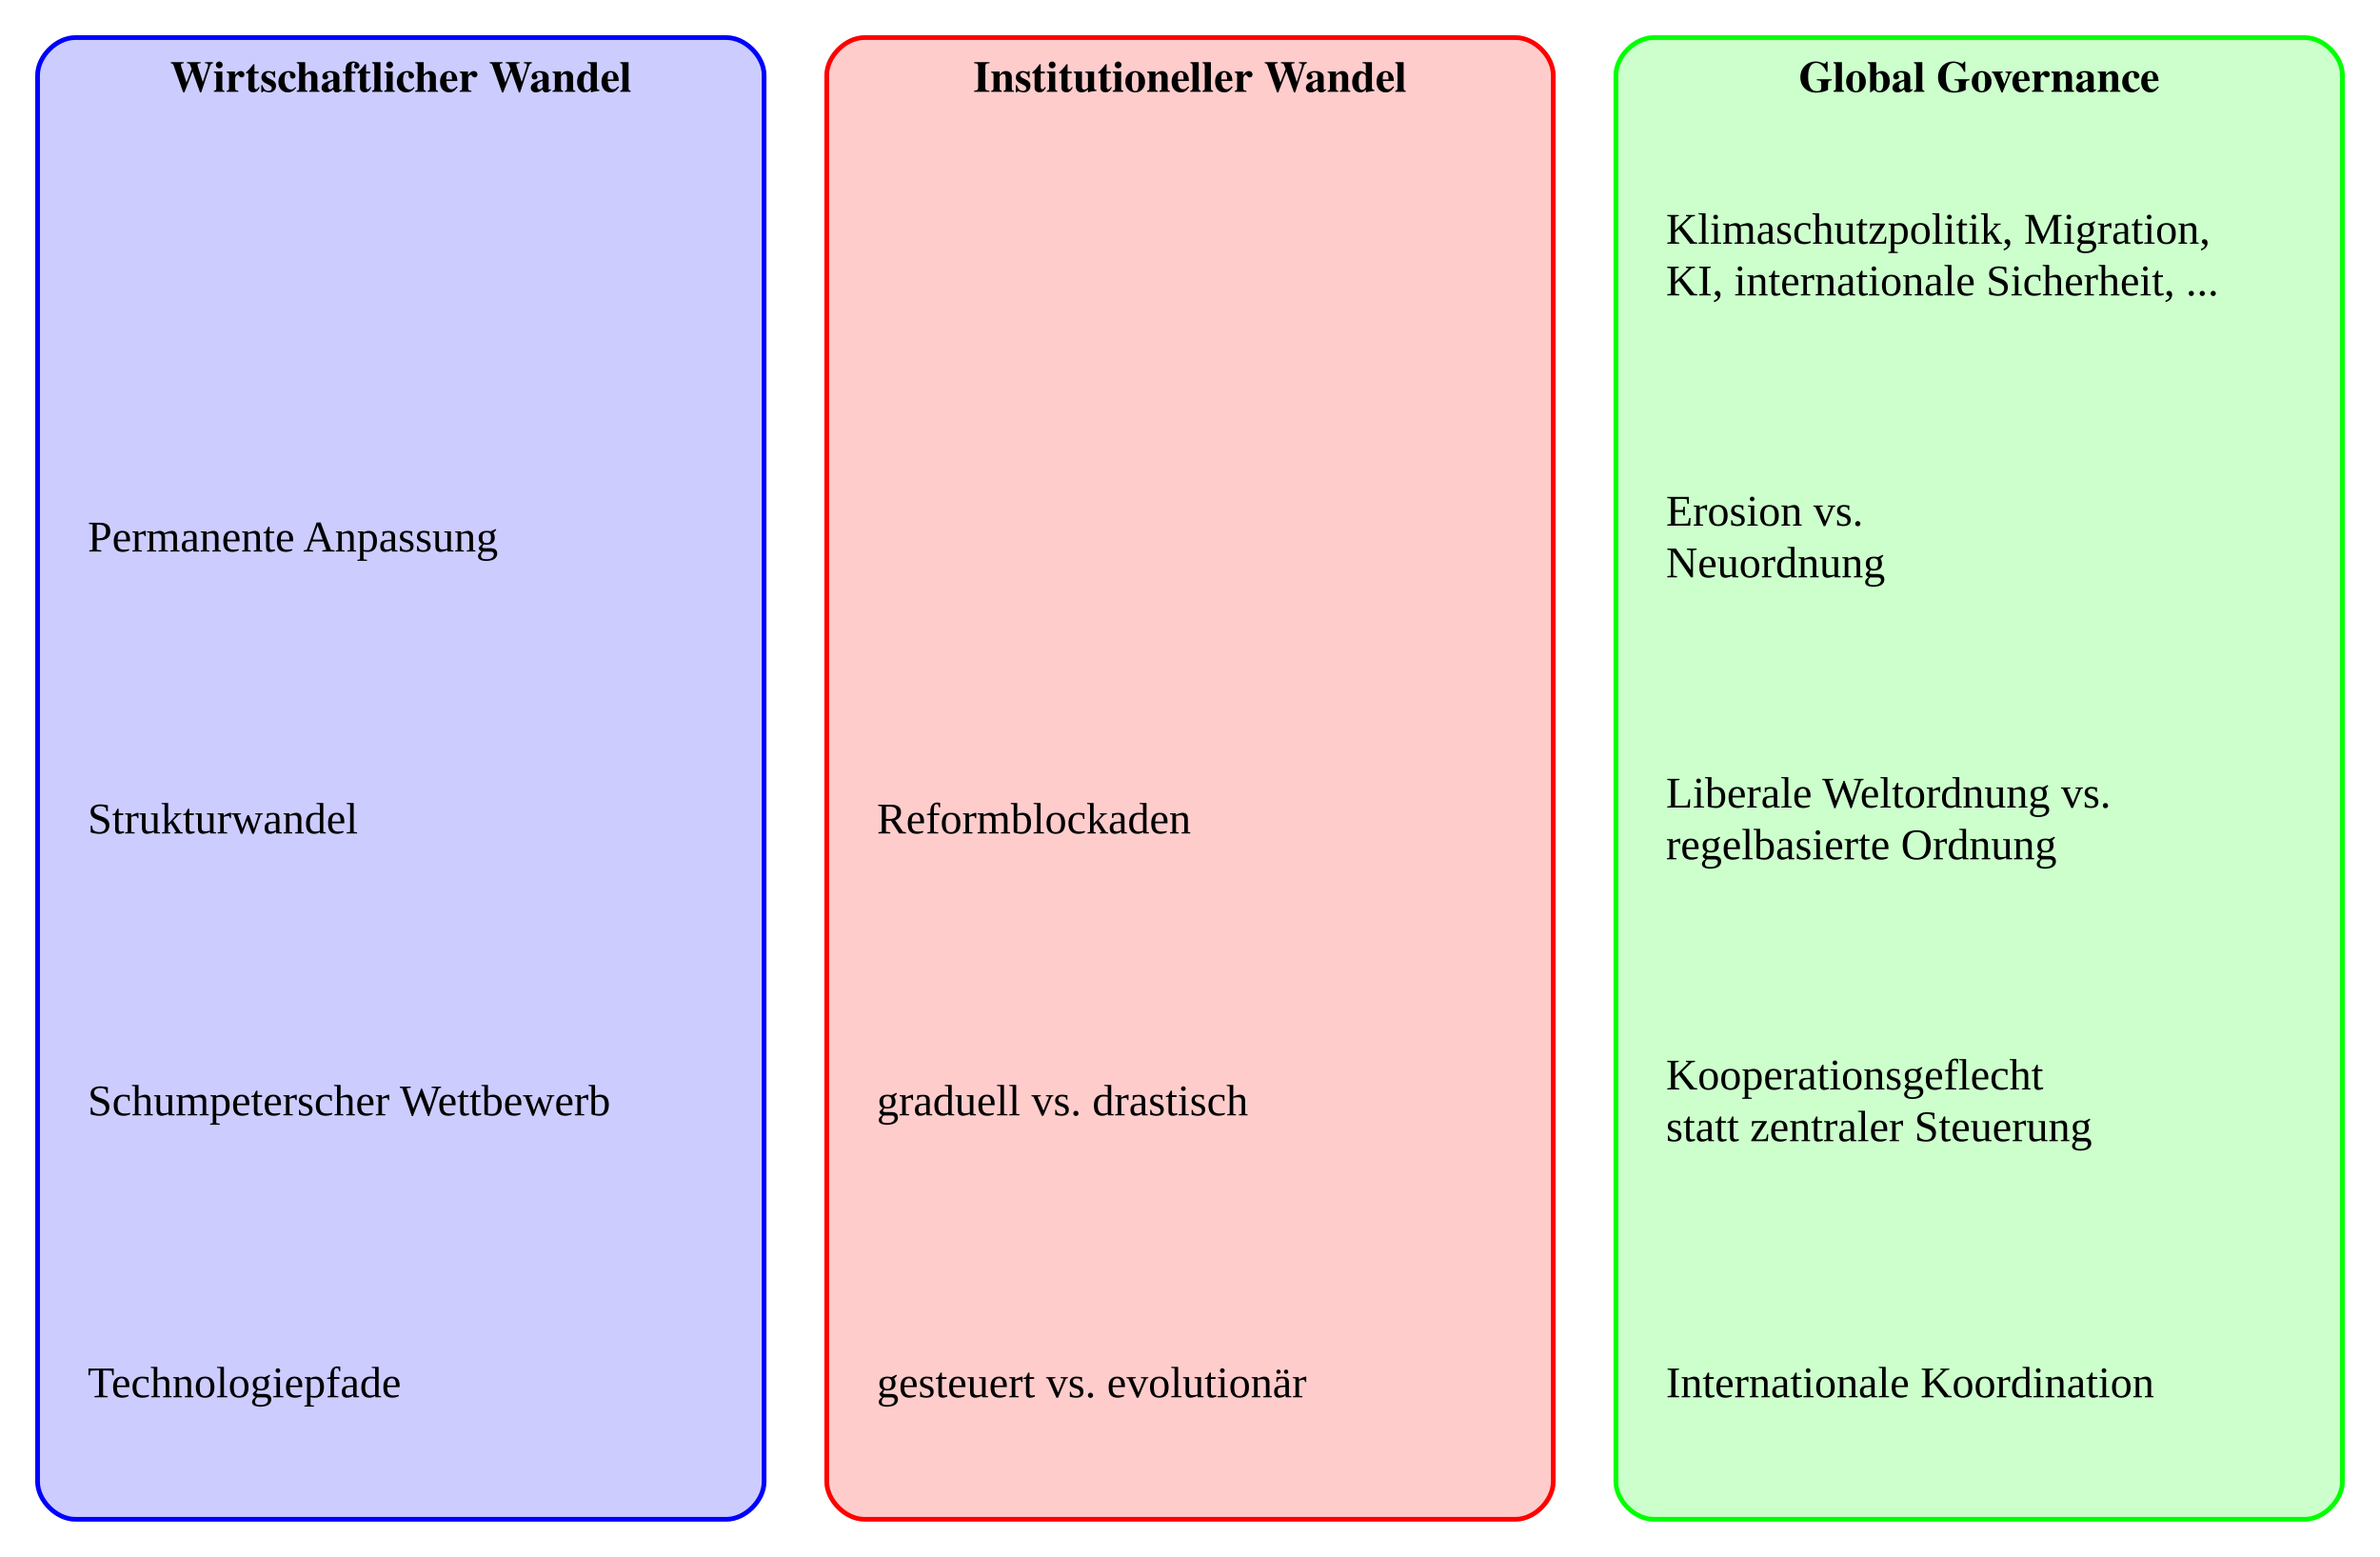
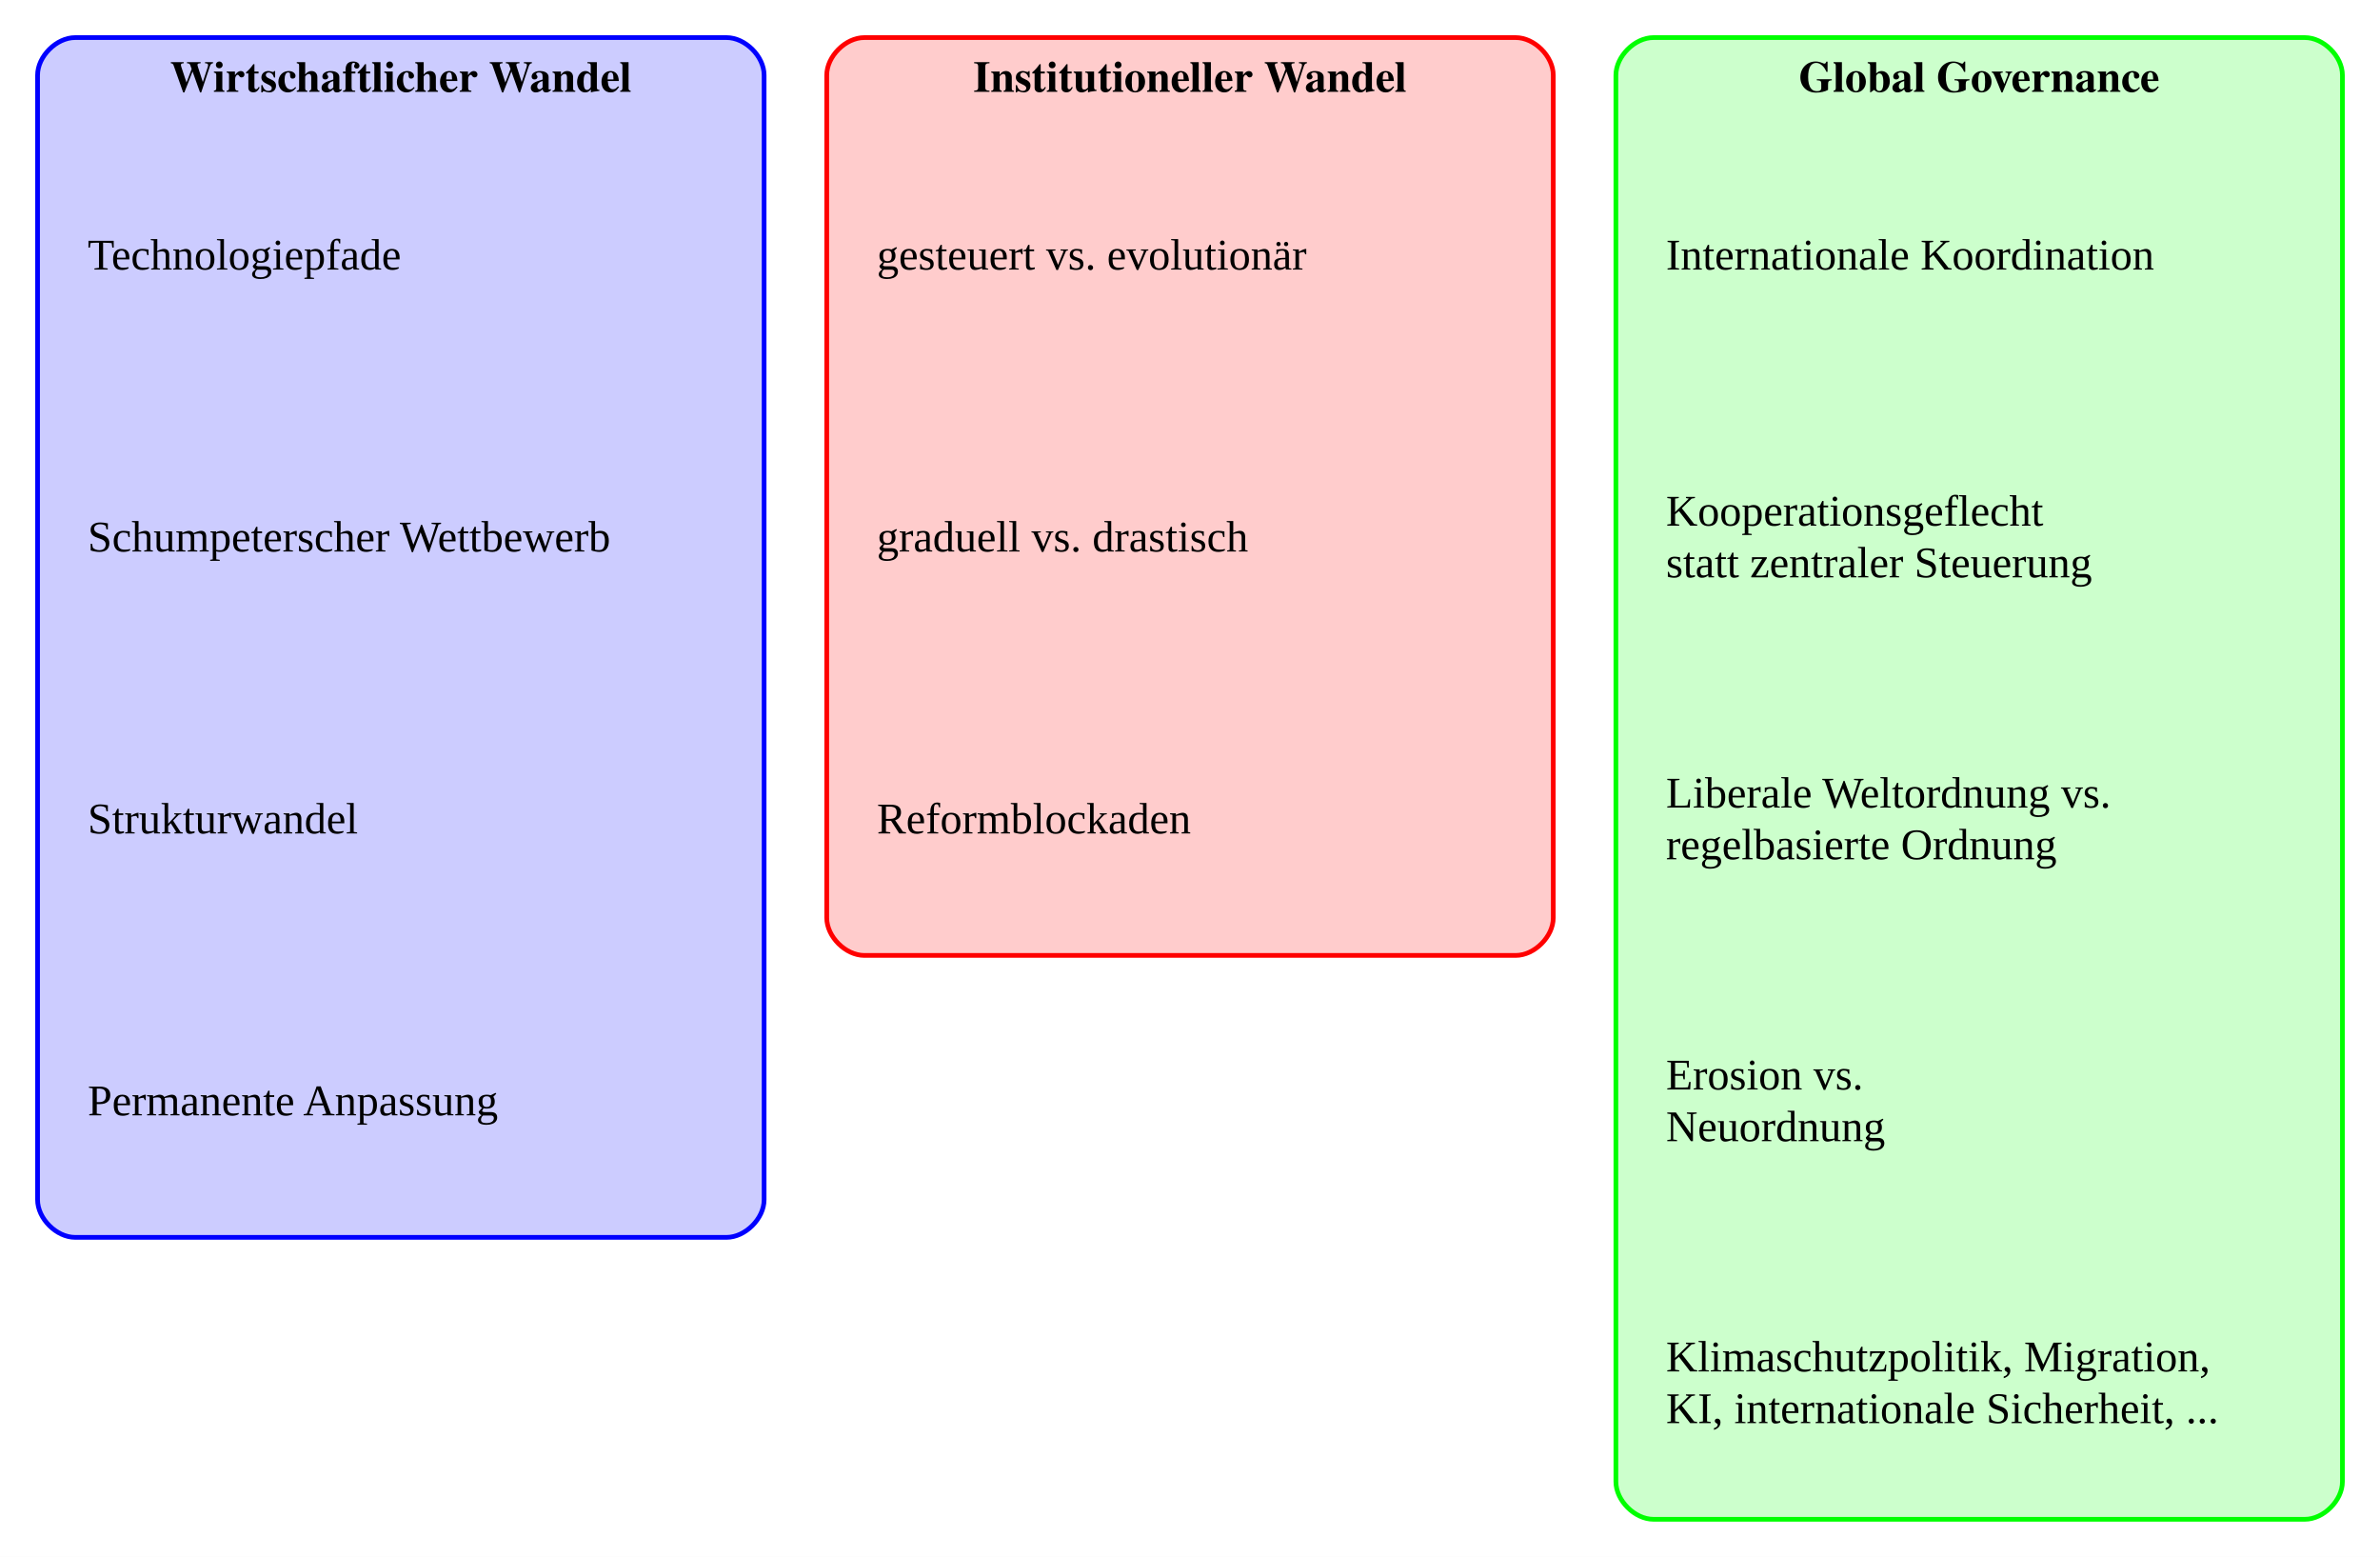
<svg xmlns="http://www.w3.org/2000/svg" width="760pt" height="497pt" viewBox="0.00 0.00 760.00 497.00">
  <g id="graph0" class="graph" transform="scale(1 1) rotate(0) translate(4 493)">
    <polygon fill="white" stroke="none" points="-4,4 -4,-493 756,-493 756,4 -4,4" />
    <g id="clust1" class="cluster">
-       <path fill="#0000ff" fill-opacity="0.2" stroke="#0000ff" stroke-width="1.5" d="M20,-8C20,-8 228,-8 228,-8 234,-8 240,-14 240,-20 240,-20 240,-469 240,-469 240,-475 234,-481 228,-481 228,-481 20,-481 20,-481 14,-481 8,-475 8,-469 8,-469 8,-20 8,-20 8,-14 14,-8 20,-8" />
+       <path fill="#0000ff" fill-opacity="0.2" stroke="#0000ff" stroke-width="1.5" d="M20,-98C20,-98 228,-98 228,-98 234,-98 240,-104 240,-110 240,-110 240,-469 240,-469 240,-475 234,-481 228,-481 228,-481 20,-481 20,-481 14,-481 8,-475 8,-469 8,-469 8,-110 8,-110 8,-104 14,-98 20,-98" />
      <text text-anchor="middle" x="124" y="-463.7" font-family="Times,serif" font-weight="bold" font-size="14.00">Wirtschaftlicher Wandel</text>
    </g>
    <g id="clust2" class="cluster">
-       <path fill="#ff0000" fill-opacity="0.2" stroke="#ff0000" stroke-width="1.5" d="M272,-8C272,-8 480,-8 480,-8 486,-8 492,-14 492,-20 492,-20 492,-469 492,-469 492,-475 486,-481 480,-481 480,-481 272,-481 272,-481 266,-481 260,-475 260,-469 260,-469 260,-20 260,-20 260,-14 266,-8 272,-8" />
+       <path fill="#ff0000" fill-opacity="0.2" stroke="#ff0000" stroke-width="1.5" d="M272,-188C272,-188 480,-188 480,-188 486,-188 492,-194 492,-200 492,-200 492,-469 492,-469 492,-475 486,-481 480,-481 480,-481 272,-481 272,-481 266,-481 260,-475 260,-469 260,-469 260,-200 260,-200 260,-194 266,-188 272,-188" />
      <text text-anchor="middle" x="376" y="-463.7" font-family="Times,serif" font-weight="bold" font-size="14.00">Institutioneller Wandel</text>
    </g>
    <g id="clust3" class="cluster">
      <path fill="#00ff00" fill-opacity="0.2" stroke="#00ff00" stroke-width="1.5" d="M524,-8C524,-8 732,-8 732,-8 738,-8 744,-14 744,-20 744,-20 744,-469 744,-469 744,-475 738,-481 732,-481 732,-481 524,-481 524,-481 518,-481 512,-475 512,-469 512,-469 512,-20 512,-20 512,-14 518,-8 524,-8" />
      <text text-anchor="middle" x="628" y="-463.7" font-family="Times,serif" font-weight="bold" font-size="14.00">Global Governance</text>
    </g>
    <g id="node1" class="node">
-       <text text-anchor="start" x="24" y="-46.95" font-family="Times New Roman,serif" font-size="14.00">Technologiepfade</text>
+       <text text-anchor="start" x="24" y="-406.95" font-family="Times New Roman,serif" font-size="14.00">Technologiepfade</text>
    </g>
-     <g id="node6" class="node">
-       <text text-anchor="start" x="276" y="-46.95" font-family="Times New Roman,serif" font-size="14.00">gesteuert vs. evolutionär</text>
+     <g id="node5" class="node">
+       <text text-anchor="start" x="276" y="-406.95" font-family="Times New Roman,serif" font-size="14.00">gesteuert vs. evolutionär</text>
    </g>
    <g id="node2" class="node">
-       <text text-anchor="start" x="24" y="-136.95" font-family="Times New Roman,serif" font-size="14.00">Schumpeterscher Wettbewerb</text>
+       <text text-anchor="start" x="24" y="-316.95" font-family="Times New Roman,serif" font-size="14.00">Schumpeterscher Wettbewerb</text>
    </g>
    <g id="node3" class="node">
      <text text-anchor="start" x="24" y="-226.95" font-family="Times New Roman,serif" font-size="14.00">Strukturwandel</text>
    </g>
    <g id="node4" class="node">
-       <text text-anchor="start" x="24" y="-316.95" font-family="Times New Roman,serif" font-size="14.00">Permanente Anpassung</text>
+       <text text-anchor="start" x="24" y="-136.95" font-family="Times New Roman,serif" font-size="14.00">Permanente Anpassung</text>
    </g>
-     <g id="node11" class="node">
-       <text text-anchor="start" x="528" y="-46.95" font-family="Times New Roman,serif" font-size="14.00">Internationale Koordination</text>
+     <g id="node8" class="node">
+       <text text-anchor="start" x="528" y="-406.95" font-family="Times New Roman,serif" font-size="14.00">Internationale Koordination</text>
+     </g>
+     <g id="node6" class="node">
+       <text text-anchor="start" x="276" y="-316.95" font-family="Times New Roman,serif" font-size="14.00">graduell vs. drastisch</text>
    </g>
    <g id="node7" class="node">
-       <text text-anchor="start" x="276" y="-136.95" font-family="Times New Roman,serif" font-size="14.00">graduell vs. drastisch</text>
-     </g>
-     <g id="node8" class="node">
      <text text-anchor="start" x="276" y="-226.95" font-family="Times New Roman,serif" font-size="14.00"> Reformblockaden</text>
    </g>
-     <g id="node12" class="node">
-       <text text-anchor="start" x="528" y="-145.2" font-family="Times New Roman,serif" font-size="14.00">Kooperationsgeflecht</text>
-       <text text-anchor="start" x="528" y="-128.7" font-family="Times New Roman,serif" font-size="14.00">statt zentraler Steuerung</text>
+     <g id="node9" class="node">
+       <text text-anchor="start" x="528" y="-325.2" font-family="Times New Roman,serif" font-size="14.00">Kooperationsgeflecht</text>
+       <text text-anchor="start" x="528" y="-308.7" font-family="Times New Roman,serif" font-size="14.00">statt zentraler Steuerung</text>
    </g>
-     <g id="node13" class="node">
+     <g id="node10" class="node">
      <text text-anchor="start" x="528" y="-235.2" font-family="Times New Roman,serif" font-size="14.00">Liberale Weltordnung vs. </text>
      <text text-anchor="start" x="528" y="-218.7" font-family="Times New Roman,serif" font-size="14.00"> regelbasierte Ordnung</text>
    </g>
-     <g id="node14" class="node">
-       <text text-anchor="start" x="528" y="-325.2" font-family="Times New Roman,serif" font-size="14.00">Erosion vs.</text>
-       <text text-anchor="start" x="528" y="-308.7" font-family="Times New Roman,serif" font-size="14.00">Neuordnung</text>
+     <g id="node11" class="node">
+       <text text-anchor="start" x="528" y="-145.2" font-family="Times New Roman,serif" font-size="14.00">Erosion vs.</text>
+       <text text-anchor="start" x="528" y="-128.7" font-family="Times New Roman,serif" font-size="14.00">Neuordnung</text>
    </g>
-     <g id="node15" class="node">
-       <text text-anchor="start" x="528" y="-415.2" font-family="Times New Roman,serif" font-size="14.00">Klimaschutzpolitik, Migration, </text>
-       <text text-anchor="start" x="528" y="-398.7" font-family="Times New Roman,serif" font-size="14.00">KI, internationale Sicherheit, ...</text>
+     <g id="node12" class="node">
+       <text text-anchor="start" x="528" y="-55.2" font-family="Times New Roman,serif" font-size="14.00">Klimaschutzpolitik, Migration, </text>
+       <text text-anchor="start" x="528" y="-38.7" font-family="Times New Roman,serif" font-size="14.00">KI, internationale Sicherheit, ...</text>
    </g>
  </g>
</svg>
